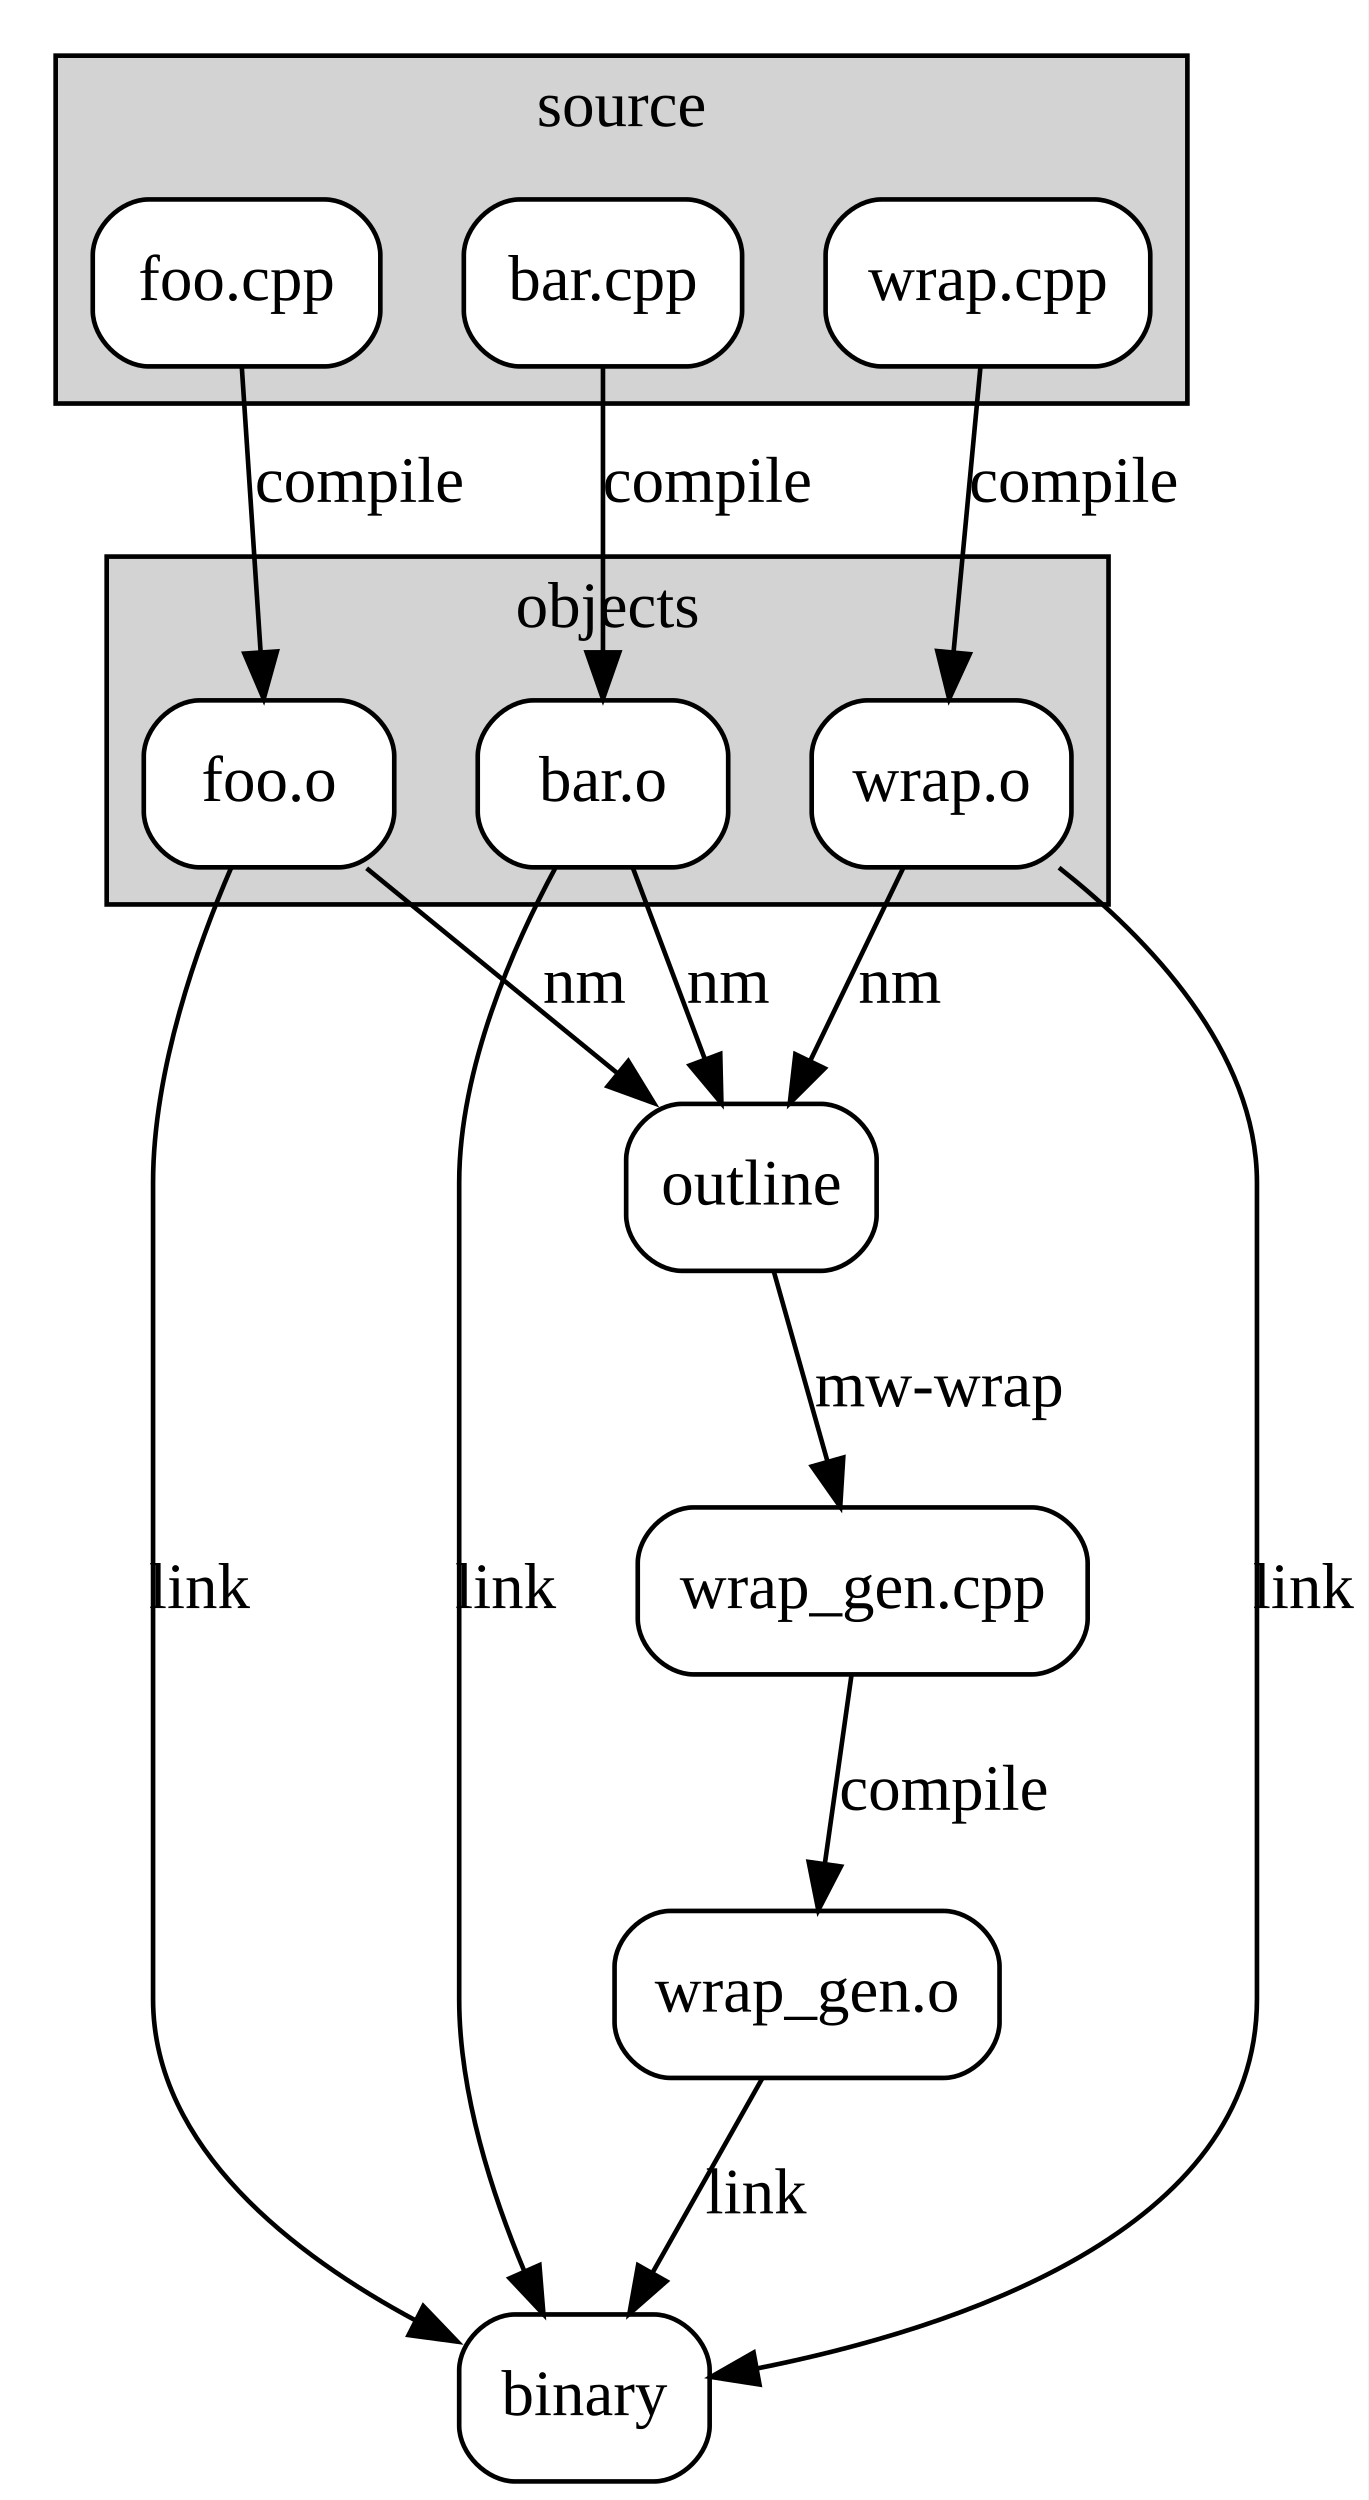
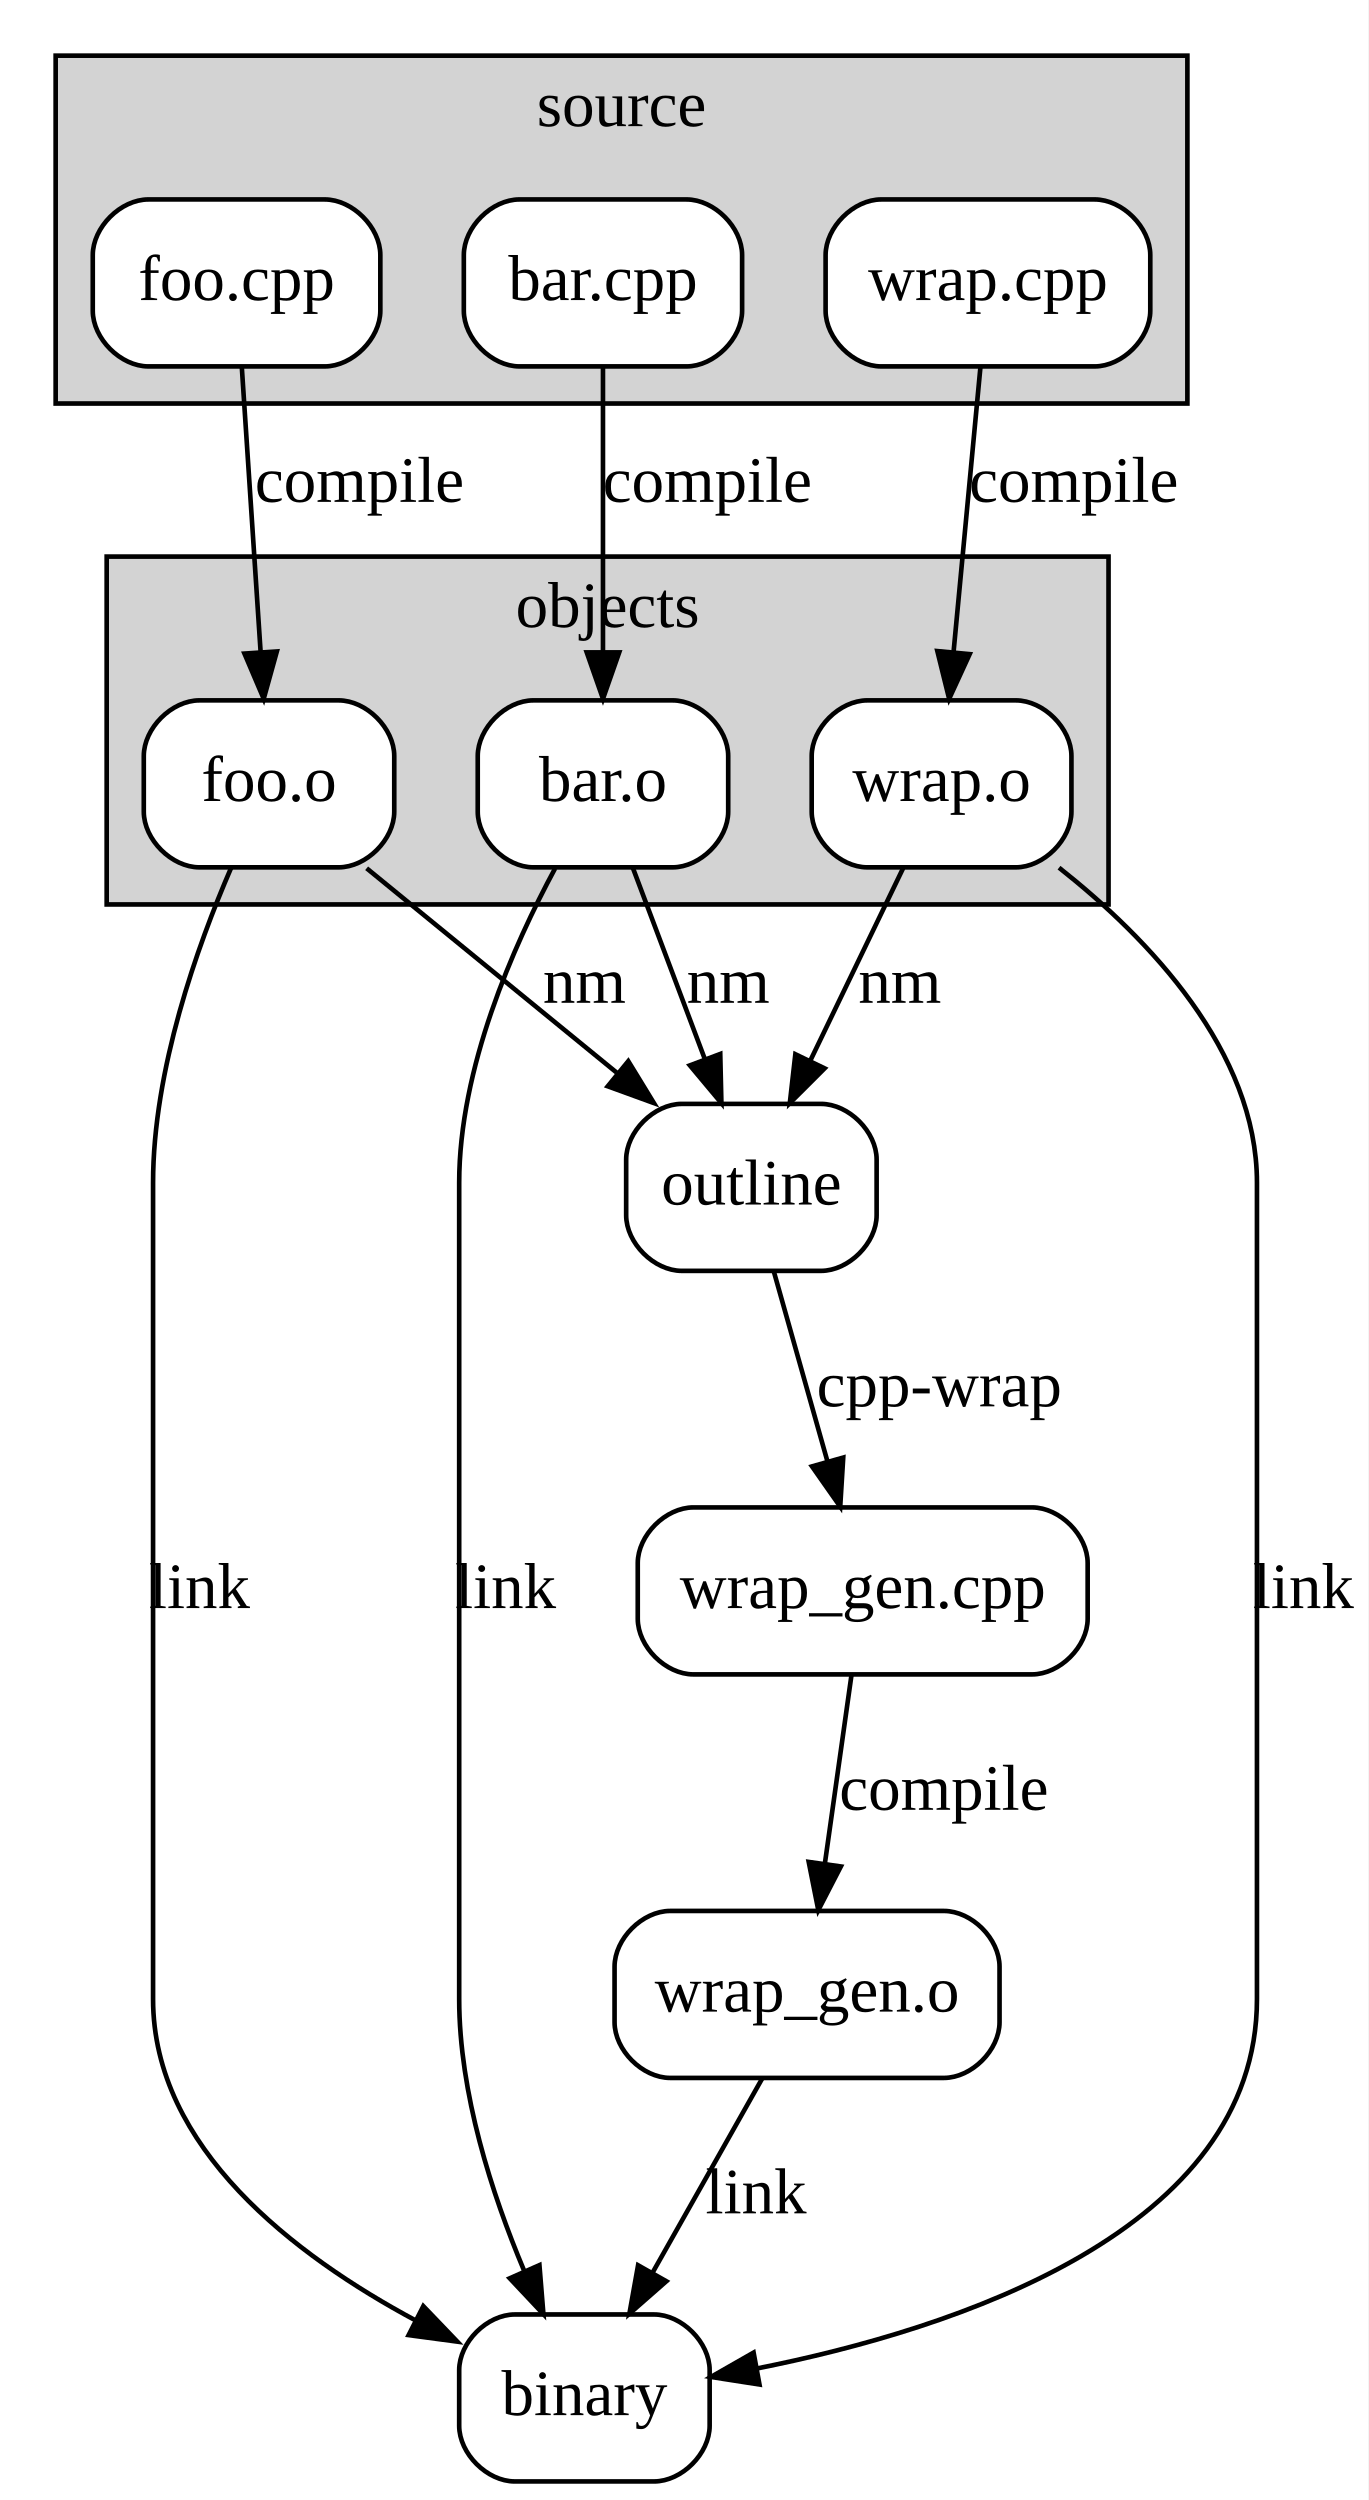
<svg xmlns="http://www.w3.org/2000/svg" width="295pt" height="539pt" viewBox="0.00 0.00 295.00 539.00">
  <g id="graph0" class="graph" transform="scale(1 1) rotate(0) translate(4 535)">
    <polygon fill="white" stroke="none" points="-4,4 -4,-535 291,-535 291,4 -4,4" />
    <g id="clust2" class="cluster">
      <polygon fill="lightgrey" stroke="black" points="19,-340 19,-415 235,-415 235,-340 19,-340" />
      <text text-anchor="middle" x="127" y="-399.8" font-family="Times New Roman,serif" font-size="14.00">objects</text>
    </g>
    <g id="clust1" class="cluster">
      <polygon fill="lightgrey" stroke="black" points="8,-448 8,-523 252,-523 252,-448 8,-448" />
      <text text-anchor="middle" x="130" y="-507.8" font-family="Times New Roman,serif" font-size="14.00">source</text>
    </g>
    <g id="node1" class="node">
      <path fill="white" stroke="black" d="M66,-492C66,-492 28,-492 28,-492 22,-492 16,-486 16,-480 16,-480 16,-468 16,-468 16,-462 22,-456 28,-456 28,-456 66,-456 66,-456 72,-456 78,-462 78,-468 78,-468 78,-480 78,-480 78,-486 72,-492 66,-492" />
      <text text-anchor="middle" x="47" y="-470.3" font-family="Times New Roman,serif" font-size="14.00">foo.cpp</text>
    </g>
    <g id="node4" class="node">
      <path fill="white" stroke="black" d="M69,-384C69,-384 39,-384 39,-384 33,-384 27,-378 27,-372 27,-372 27,-360 27,-360 27,-354 33,-348 39,-348 39,-348 69,-348 69,-348 75,-348 81,-354 81,-360 81,-360 81,-372 81,-372 81,-378 75,-384 69,-384" />
      <text text-anchor="middle" x="54" y="-362.3" font-family="Times New Roman,serif" font-size="14.00">foo.o</text>
    </g>
    <g id="edge5" class="edge">
      <path fill="none" stroke="black" d="M48.125,-455.969C49.22,-439.378 50.904,-413.883 52.188,-394.431" />
      <polygon fill="black" stroke="black" points="55.688,-394.55 52.855,-384.341 48.703,-394.088 55.688,-394.55" />
      <text text-anchor="middle" x="73.5" y="-426.8" font-family="Times New Roman,serif" font-size="14.00">compile</text>
    </g>
    <g id="node2" class="node">
      <path fill="white" stroke="black" d="M144,-492C144,-492 108,-492 108,-492 102,-492 96,-486 96,-480 96,-480 96,-468 96,-468 96,-462 102,-456 108,-456 108,-456 144,-456 144,-456 150,-456 156,-462 156,-468 156,-468 156,-480 156,-480 156,-486 150,-492 144,-492" />
      <text text-anchor="middle" x="126" y="-470.3" font-family="Times New Roman,serif" font-size="14.00">bar.cpp</text>
    </g>
    <g id="node5" class="node">
      <path fill="white" stroke="black" d="M141,-384C141,-384 111,-384 111,-384 105,-384 99,-378 99,-372 99,-372 99,-360 99,-360 99,-354 105,-348 111,-348 111,-348 141,-348 141,-348 147,-348 153,-354 153,-360 153,-360 153,-372 153,-372 153,-378 147,-384 141,-384" />
      <text text-anchor="middle" x="126" y="-362.3" font-family="Times New Roman,serif" font-size="14.00">bar.o</text>
    </g>
    <g id="edge6" class="edge">
      <path fill="none" stroke="black" d="M126,-455.969C126,-439.378 126,-413.883 126,-394.431" />
      <polygon fill="black" stroke="black" points="129.5,-394.341 126,-384.341 122.5,-394.341 129.5,-394.341" />
      <text text-anchor="middle" x="148.5" y="-426.8" font-family="Times New Roman,serif" font-size="14.00">compile</text>
    </g>
    <g id="node3" class="node">
      <path fill="white" stroke="black" d="M232,-492C232,-492 186,-492 186,-492 180,-492 174,-486 174,-480 174,-480 174,-468 174,-468 174,-462 180,-456 186,-456 186,-456 232,-456 232,-456 238,-456 244,-462 244,-468 244,-468 244,-480 244,-480 244,-486 238,-492 232,-492" />
      <text text-anchor="middle" x="209" y="-470.3" font-family="Times New Roman,serif" font-size="14.00">wrap.cpp</text>
    </g>
    <g id="node6" class="node">
      <path fill="white" stroke="black" d="M215,-384C215,-384 183,-384 183,-384 177,-384 171,-378 171,-372 171,-372 171,-360 171,-360 171,-354 177,-348 183,-348 183,-348 215,-348 215,-348 221,-348 227,-354 227,-360 227,-360 227,-372 227,-372 227,-378 221,-384 215,-384" />
      <text text-anchor="middle" x="199" y="-362.3" font-family="Times New Roman,serif" font-size="14.00">wrap.o</text>
    </g>
    <g id="edge7" class="edge">
      <path fill="none" stroke="black" d="M207.393,-455.969C205.828,-439.378 203.423,-413.883 201.588,-394.431" />
      <polygon fill="black" stroke="black" points="205.06,-393.968 200.636,-384.341 198.091,-394.625 205.06,-393.968" />
      <text text-anchor="middle" x="227.5" y="-426.8" font-family="Times New Roman,serif" font-size="14.00">compile</text>
    </g>
    <g id="node7" class="node">
      <path fill="white" stroke="black" d="M137,-36C137,-36 107,-36 107,-36 101,-36 95,-30 95,-24 95,-24 95,-12 95,-12 95,-6 101,-0 107,-0 107,-0 137,-0 137,-0 143,-0 149,-6 149,-12 149,-12 149,-24 149,-24 149,-30 143,-36 137,-36" />
      <text text-anchor="middle" x="122" y="-14.3" font-family="Times New Roman,serif" font-size="14.00">binary</text>
    </g>
    <g id="edge1" class="edge">
      <path fill="none" stroke="black" d="M45.814,-347.853C38.523,-330.986 29,-304.304 29,-280 29,-280 29,-280 29,-104 29,-71.911 59.541,-48.686 85.619,-34.704" />
      <polygon fill="black" stroke="black" points="87.268,-37.792 94.6,-30.144 84.099,-31.55 87.268,-37.792" />
      <text text-anchor="middle" x="39" y="-188.3" font-family="Times New Roman,serif" font-size="14.00">link</text>
    </g>
    <g id="node10" class="node">
      <path fill="white" stroke="black" d="M173,-297C173,-297 143,-297 143,-297 137,-297 131,-291 131,-285 131,-285 131,-273 131,-273 131,-267 137,-261 143,-261 143,-261 173,-261 173,-261 179,-261 185,-267 185,-273 185,-273 185,-285 185,-285 185,-291 179,-297 173,-297" />
      <text text-anchor="middle" x="158" y="-275.3" font-family="Times New Roman,serif" font-size="14.00">outline</text>
    </g>
    <g id="edge9" class="edge">
      <path fill="none" stroke="black" d="M75.046,-347.799C90.552,-335.126 111.832,-317.734 128.956,-303.738" />
      <polygon fill="black" stroke="black" points="131.457,-306.214 136.985,-297.175 127.028,-300.794 131.457,-306.214" />
      <text text-anchor="middle" x="122" y="-318.8" font-family="Times New Roman,serif" font-size="14.00">nm</text>
    </g>
    <g id="edge2" class="edge">
      <path fill="none" stroke="black" d="M115.677,-347.761C106.66,-331.044 95,-304.661 95,-280 95,-280 95,-280 95,-104 95,-83.741 102.053,-61.986 108.95,-45.557" />
      <polygon fill="black" stroke="black" points="112.3,-46.637 113.159,-36.077 105.902,-43.796 112.3,-46.637" />
      <text text-anchor="middle" x="105" y="-188.3" font-family="Times New Roman,serif" font-size="14.00">link</text>
    </g>
    <g id="edge10" class="edge">
      <path fill="none" stroke="black" d="M132.476,-347.799C136.9,-336.047 142.851,-320.238 147.895,-306.842" />
      <polygon fill="black" stroke="black" points="151.286,-307.767 151.534,-297.175 144.735,-305.301 151.286,-307.767" />
      <text text-anchor="middle" x="153" y="-318.8" font-family="Times New Roman,serif" font-size="14.00">nm</text>
    </g>
    <g id="edge3" class="edge">
      <path fill="none" stroke="black" d="M224.321,-347.929C243.654,-332.657 267,-308.347 267,-280 267,-280 267,-280 267,-104 267,-54.023 202.099,-32.873 159.138,-24.346" />
      <polygon fill="black" stroke="black" points="159.742,-20.899 149.273,-22.531 158.475,-27.783 159.742,-20.899" />
      <text text-anchor="middle" x="277" y="-188.3" font-family="Times New Roman,serif" font-size="14.00">link</text>
    </g>
    <g id="edge11" class="edge">
      <path fill="none" stroke="black" d="M190.703,-347.799C184.979,-335.932 177.259,-319.928 170.758,-306.449" />
      <polygon fill="black" stroke="black" points="173.782,-304.662 166.285,-297.175 167.477,-307.703 173.782,-304.662" />
      <text text-anchor="middle" x="190" y="-318.8" font-family="Times New Roman,serif" font-size="14.00">nm</text>
    </g>
    <g id="node8" class="node">
      <path fill="white" stroke="black" d="M199.5,-123C199.5,-123 140.5,-123 140.5,-123 134.5,-123 128.5,-117 128.5,-111 128.5,-111 128.5,-99 128.5,-99 128.5,-93 134.5,-87 140.5,-87 140.5,-87 199.5,-87 199.5,-87 205.5,-87 211.5,-93 211.5,-99 211.5,-99 211.5,-111 211.5,-111 211.5,-117 205.5,-123 199.5,-123" />
      <text text-anchor="middle" x="170" y="-101.3" font-family="Times New Roman,serif" font-size="14.00">wrap_gen.o</text>
    </g>
    <g id="edge4" class="edge">
      <path fill="none" stroke="black" d="M160.286,-86.799C153.52,-74.817 144.372,-58.617 136.714,-45.057" />
      <polygon fill="black" stroke="black" points="139.664,-43.162 131.699,-36.175 133.569,-46.604 139.664,-43.162" />
      <text text-anchor="middle" x="159" y="-57.8" font-family="Times New Roman,serif" font-size="14.00">link</text>
    </g>
    <g id="node9" class="node">
      <path fill="white" stroke="black" d="M218.5,-210C218.5,-210 145.5,-210 145.5,-210 139.5,-210 133.5,-204 133.5,-198 133.5,-198 133.5,-186 133.5,-186 133.5,-180 139.5,-174 145.5,-174 145.5,-174 218.5,-174 218.5,-174 224.5,-174 230.5,-180 230.5,-186 230.5,-186 230.5,-198 230.5,-198 230.5,-204 224.5,-210 218.5,-210" />
      <text text-anchor="middle" x="182" y="-188.3" font-family="Times New Roman,serif" font-size="14.00">wrap_gen.cpp</text>
    </g>
    <g id="edge8" class="edge">
      <path fill="none" stroke="black" d="M179.572,-173.799C177.929,-162.163 175.724,-146.548 173.845,-133.237" />
      <polygon fill="black" stroke="black" points="177.288,-132.588 172.425,-123.175 170.357,-133.567 177.288,-132.588" />
      <text text-anchor="middle" x="199.5" y="-144.8" font-family="Times New Roman,serif" font-size="14.00">compile</text>
    </g>
    <g id="edge12" class="edge">
      <path fill="none" stroke="black" d="M162.857,-260.799C166.175,-249.047 170.639,-233.238 174.421,-219.842" />
      <polygon fill="black" stroke="black" points="177.801,-220.75 177.15,-210.175 171.065,-218.848 177.801,-220.75" />
-       <text text-anchor="middle" x="198.5" y="-231.8" font-family="Times New Roman,serif" font-size="14.00">mw-wrap</text>
+       <text text-anchor="middle" x="198.5" y="-231.8" font-family="Times New Roman,serif" font-size="14.00">cpp-wrap</text>
    </g>
  </g>
</svg>
